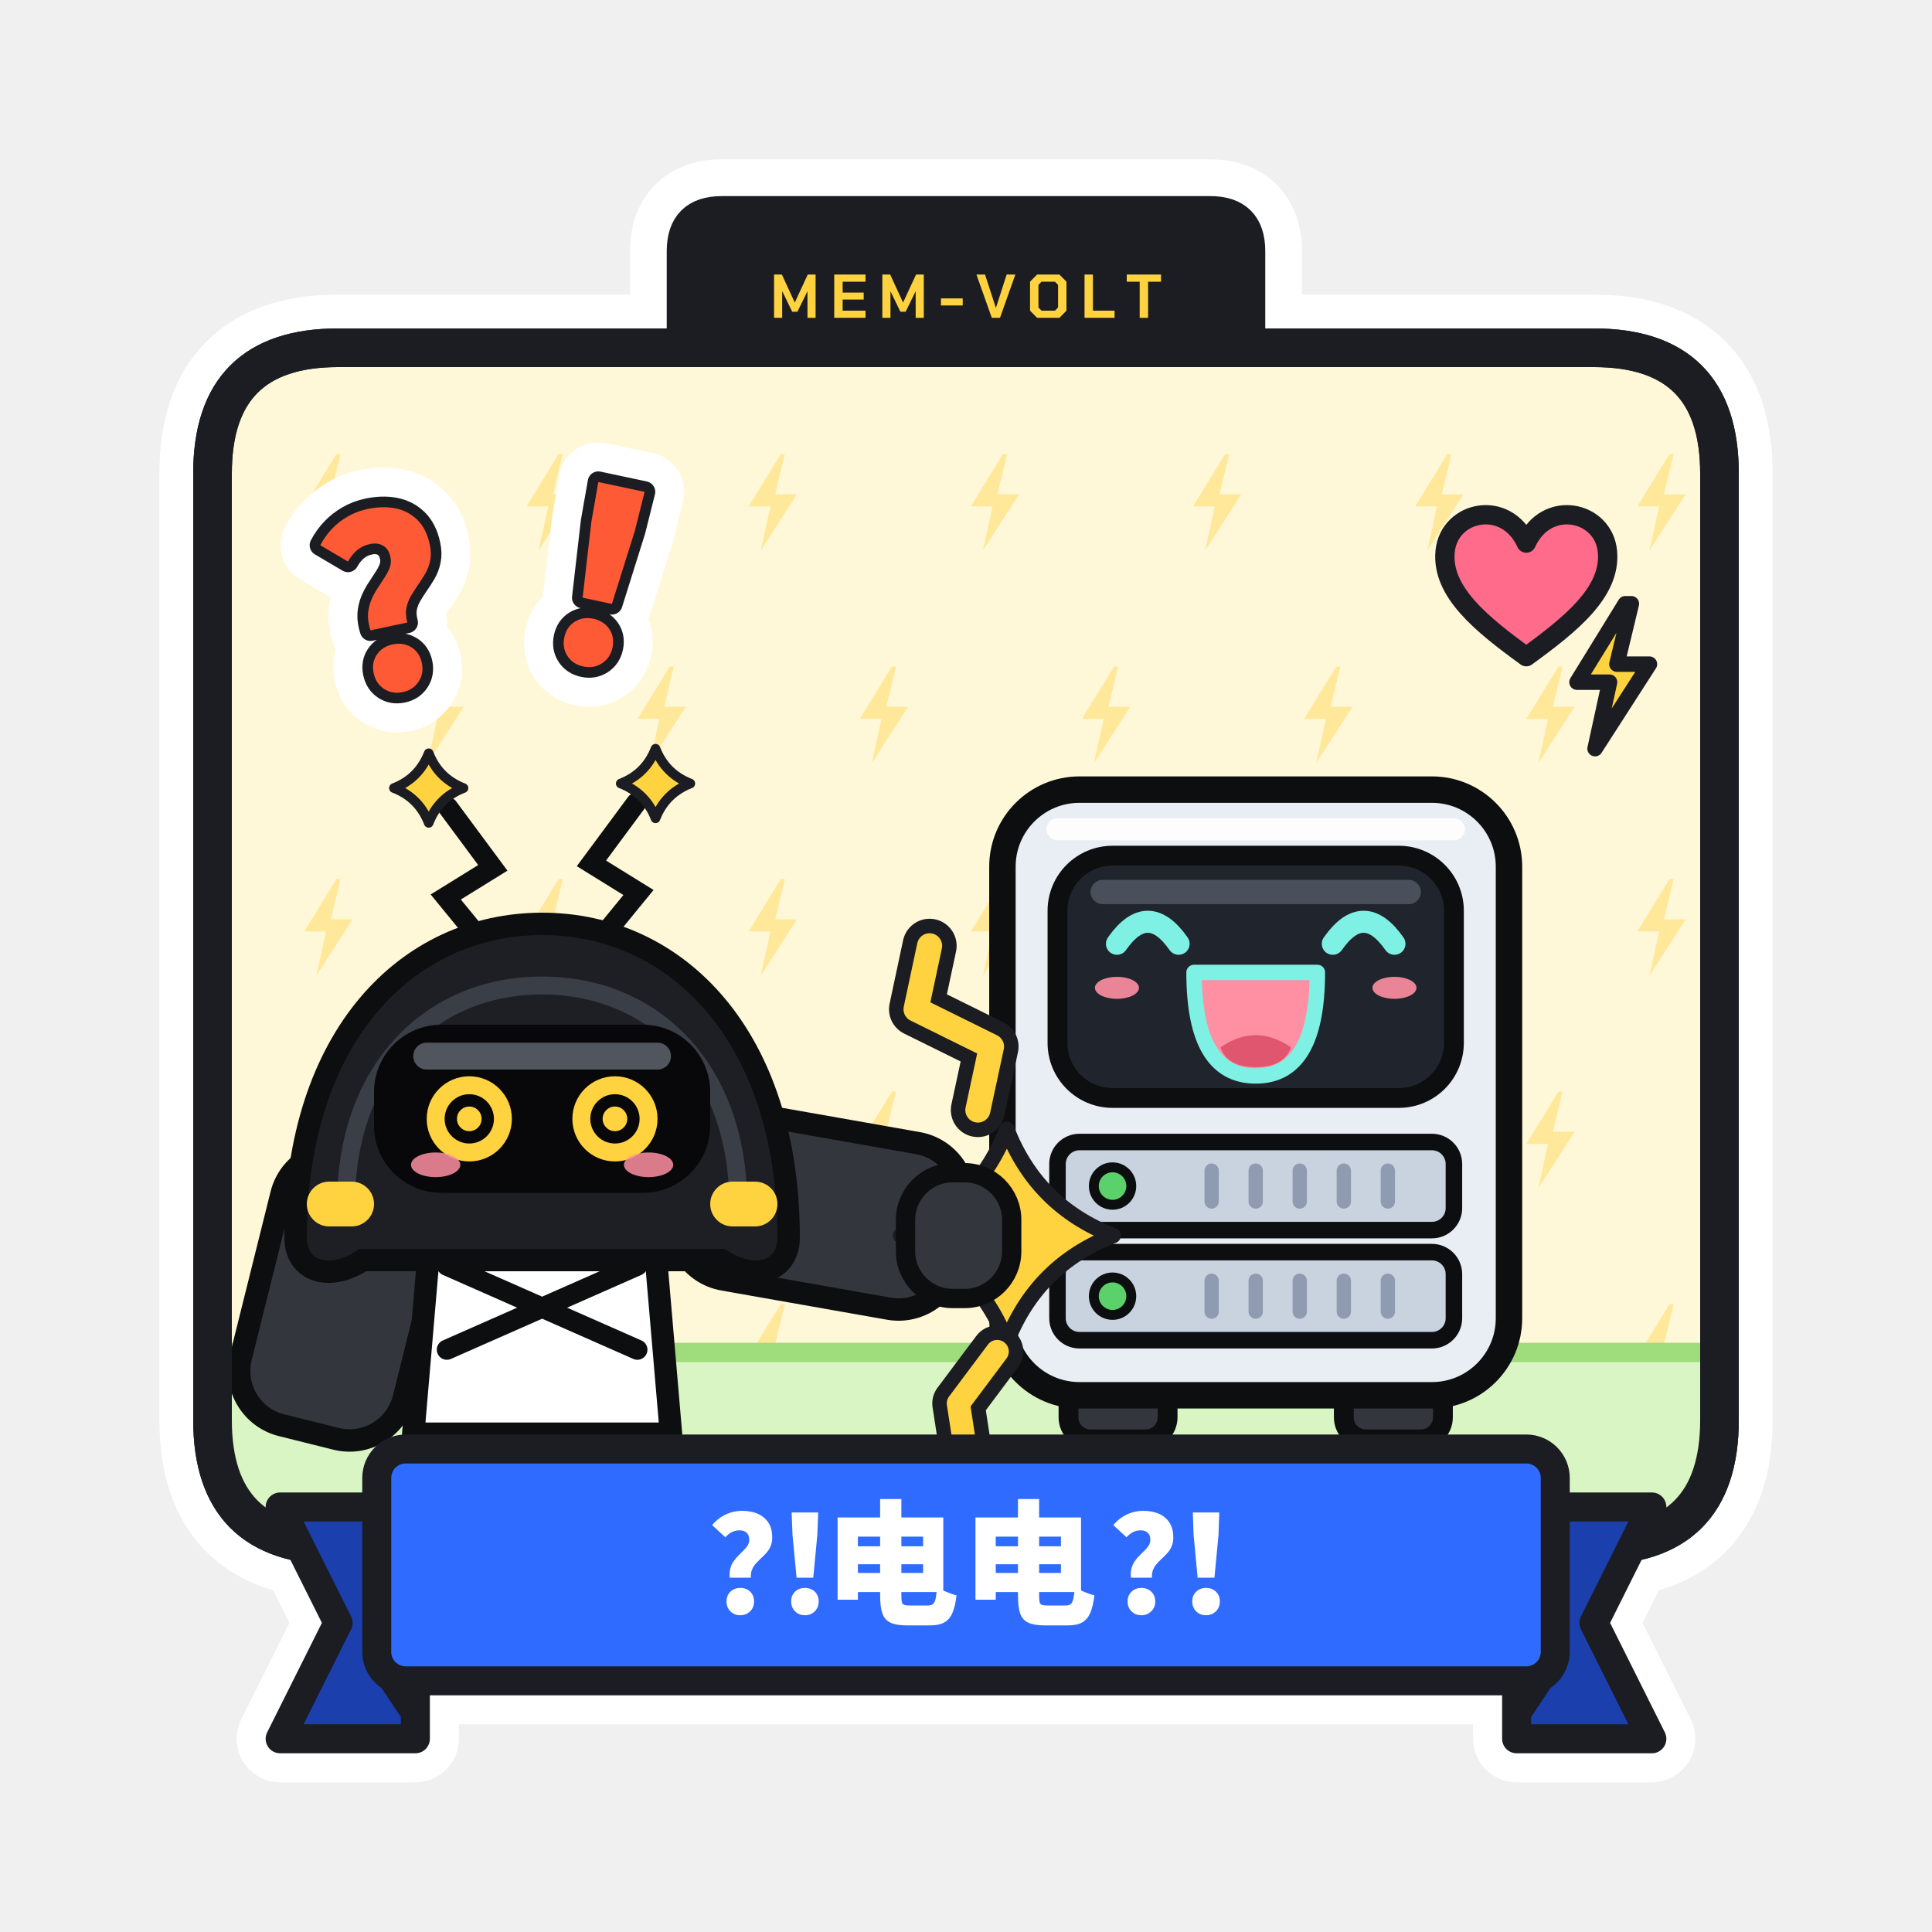
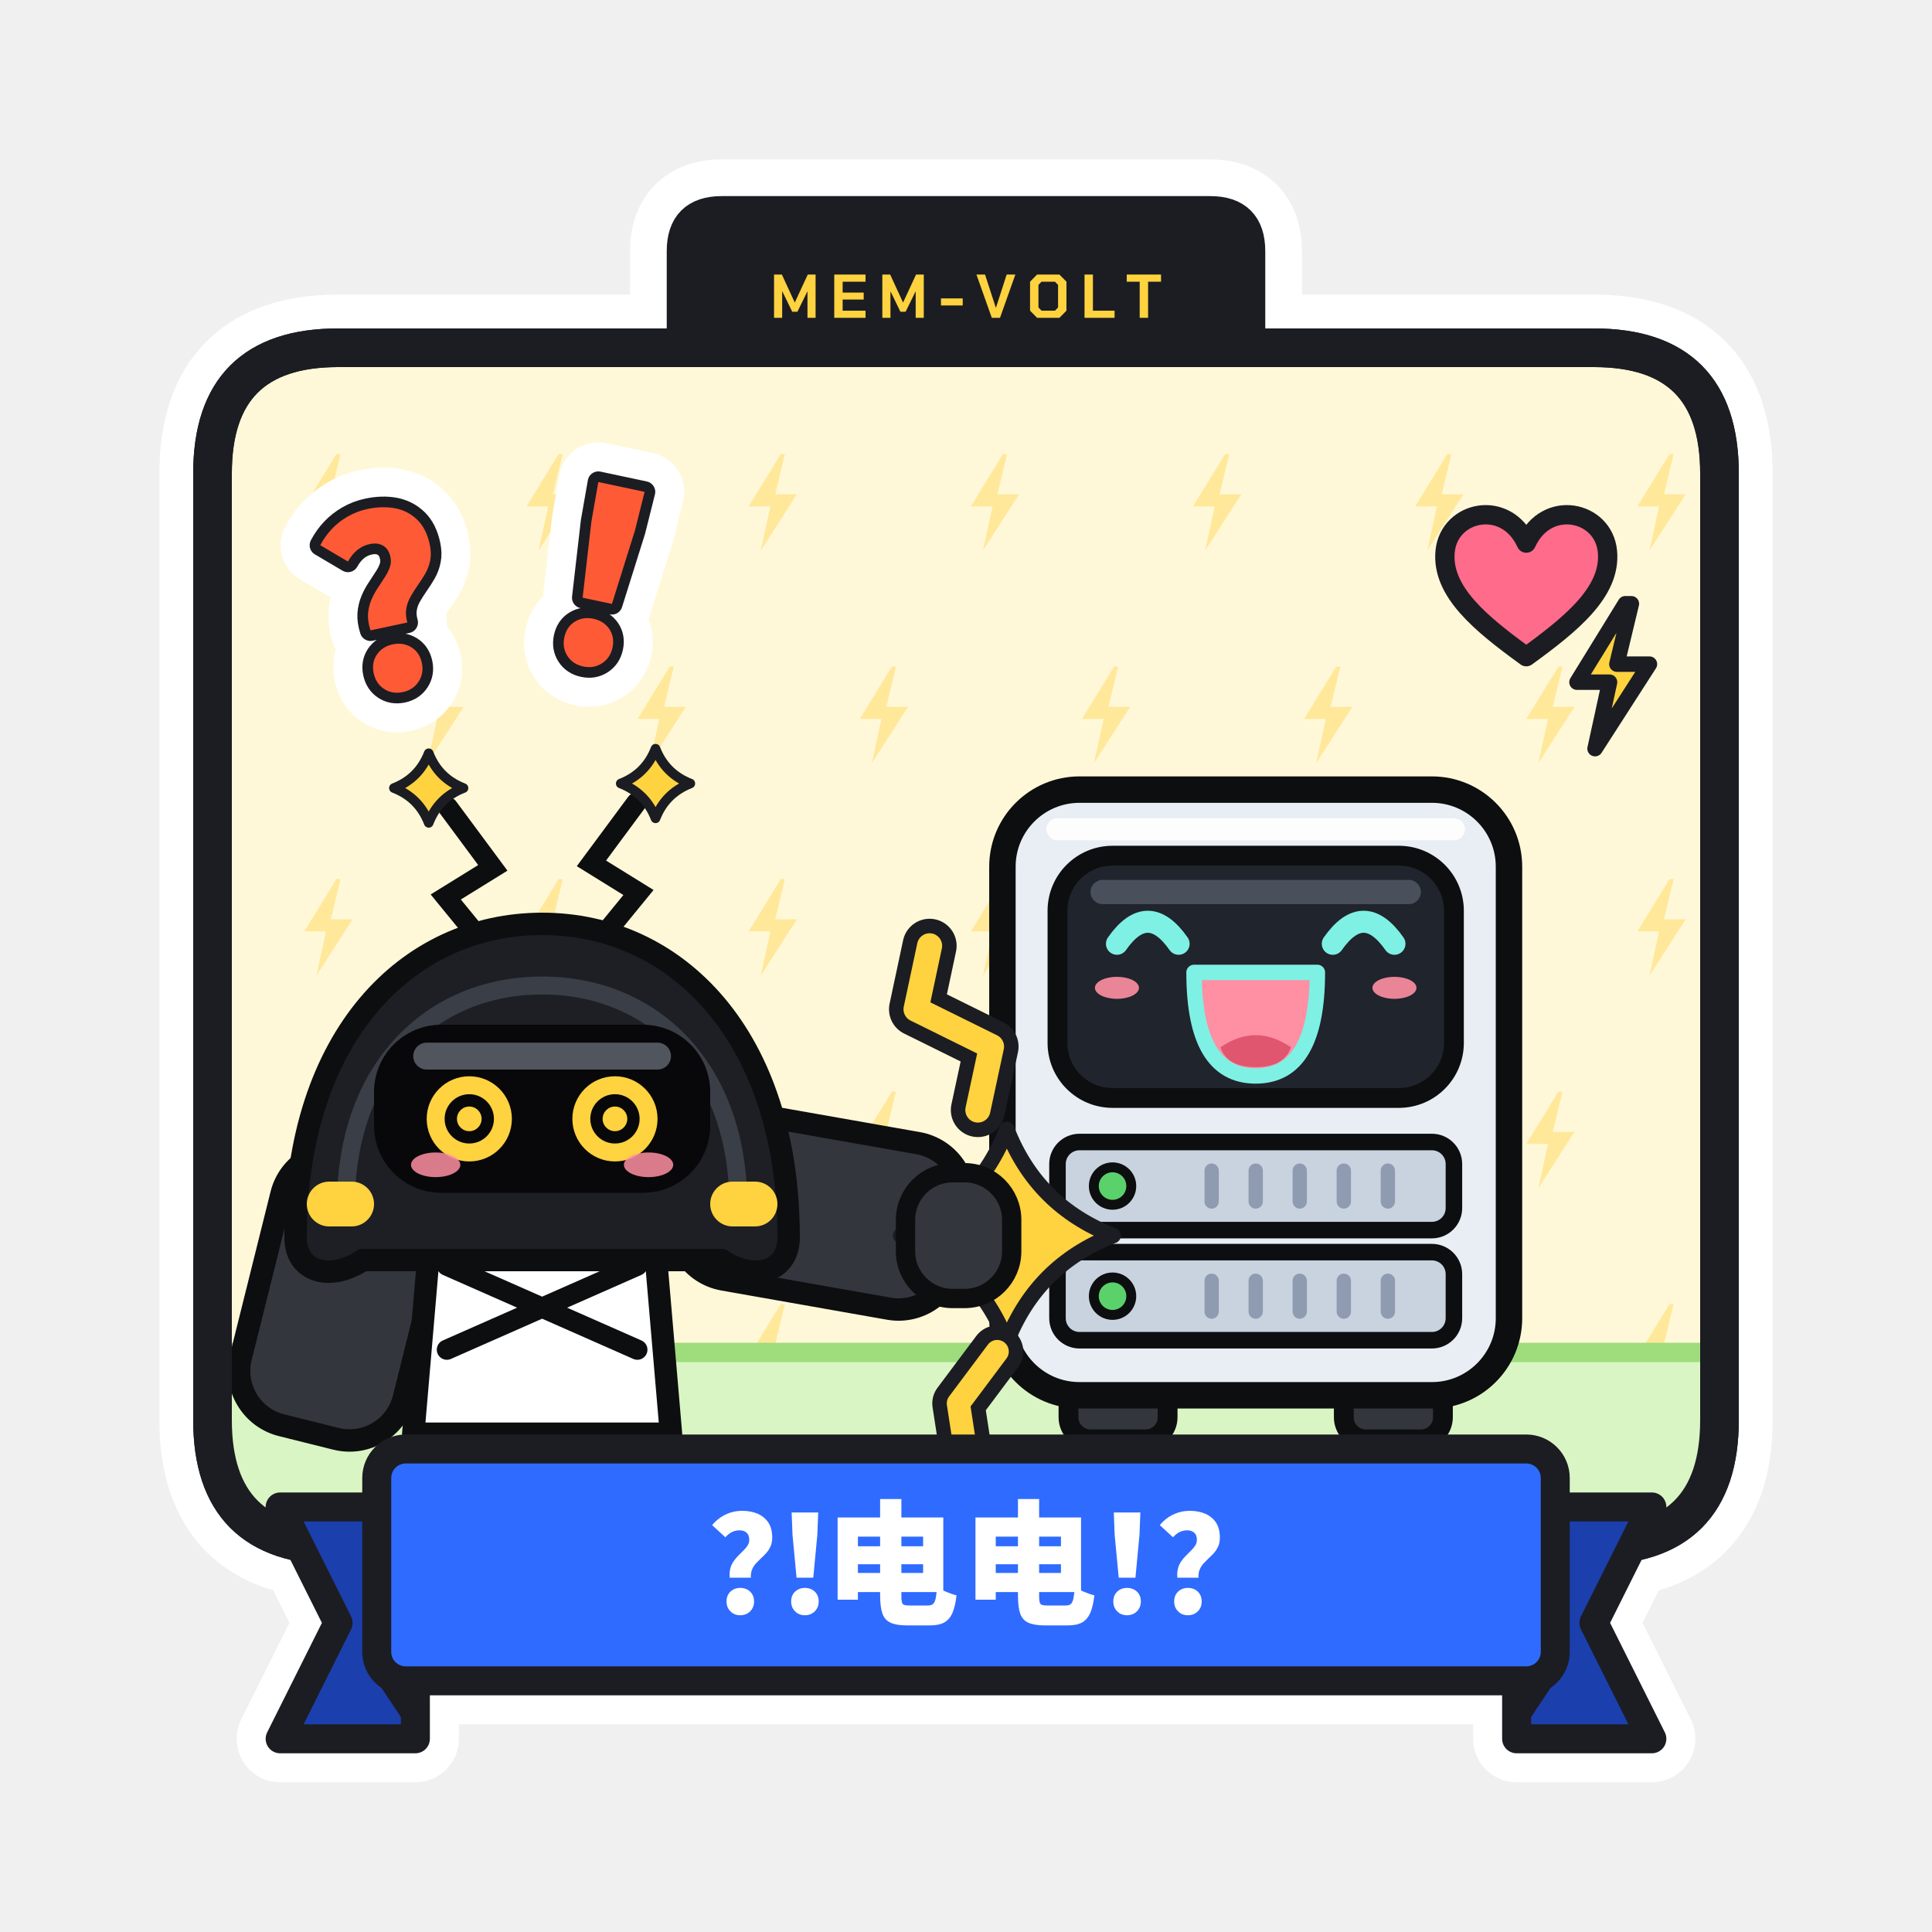
- <svg xmlns="http://www.w3.org/2000/svg" viewBox="0 0 200 200" width="200" height="200" role="img" aria-label="？！电电？！">
+ <svg xmlns="http://www.w3.org/2000/svg" viewBox="0 0 200 200" width="200" height="200" role="img" aria-label="?!电电!?">
  <path d="M22 49Q22 36 35 36L165 36Q178 36 178 49L178 147Q178 160 165 160L35 160Q22 160 22 147Z" fill="#ffffff" stroke="#ffffff" stroke-width="11" stroke-linejoin="round" />
  <path d="M43 156L29 156L35 168L29 180L43 180Z" fill="#ffffff" stroke="#ffffff" stroke-width="9" stroke-linejoin="round" />
  <path d="M157 156L171 156L165 168L171 180L157 180Z" fill="#ffffff" stroke="#ffffff" stroke-width="9" stroke-linejoin="round" />
  <path d="M42 150H158A3 3 0 0 1 161 153V171A3 3 0 0 1 158 174H42A3 3 0 0 1 39 171V153A3 3 0 0 1 42 150Z" fill="#ffffff" stroke="#ffffff" stroke-width="9" stroke-linejoin="round" />
  <path d="M70.72 26Q70.72 22 74.72 22L125.28 22Q129.28 22 129.28 26L129.28 36Q129.28 40 125.28 40L74.72 40Q70.72 40 70.72 36Z" fill="#ffffff" stroke="#ffffff" stroke-width="11" stroke-linejoin="round" />
  <path d="M70.72 26Q70.72 22 74.72 22L125.28 22Q129.28 22 129.28 26L129.28 36Q129.28 40 125.28 40L74.72 40Q70.72 40 70.72 36Z" fill="#1b1d22" stroke="#1b1d22" stroke-width="3.4" stroke-linejoin="round" />
  <path d="M22 49Q22 36 35 36L165 36Q178 36 178 49L178 147Q178 160 165 160L35 160Q22 160 22 147Z" fill="#fff8d8" stroke="#1b1d22" stroke-width="4" stroke-linejoin="round" />
  <defs>
    <clipPath id="volt-in">
      <path d="M22 49Q22 36 35 36L165 36Q178 36 178 49L178 147Q178 160 165 160L35 160Q22 160 22 147Z" />
    </clipPath>
  </defs>
  <g clip-path="url(#volt-in)">
    <path d="M34.83 47L31.5 52.42L33.75 52.42L32.75 57L36.5 51.17L34.25 51.17L35.25 47Z" fill="#ffe89a" />
    <path d="M57.83 47L54.5 52.42L56.75 52.42L55.75 57L59.5 51.17L57.25 51.17L58.25 47Z" fill="#ffe89a" />
    <path d="M80.83 47L77.5 52.42L79.75 52.42L78.75 57L82.5 51.17L80.25 51.17L81.25 47Z" fill="#ffe89a" />
    <path d="M103.83 47L100.5 52.42L102.75 52.42L101.75 57L105.5 51.17L103.25 51.17L104.25 47Z" fill="#ffe89a" />
    <path d="M126.83 47L123.5 52.42L125.75 52.42L124.75 57L128.5 51.17L126.25 51.17L127.25 47Z" fill="#ffe89a" />
    <path d="M149.83 47L146.5 52.42L148.75 52.42L147.75 57L151.5 51.17L149.25 51.17L150.25 47Z" fill="#ffe89a" />
    <path d="M172.83 47L169.5 52.42L171.75 52.42L170.75 57L174.5 51.17L172.25 51.17L173.25 47Z" fill="#ffe89a" />
    <path d="M46.33 69L43 74.42L45.25 74.42L44.25 79L48 73.17L45.75 73.17L46.75 69Z" fill="#ffe89a" />
    <path d="M69.33 69L66 74.42L68.25 74.42L67.25 79L71 73.17L68.75 73.17L69.75 69Z" fill="#ffe89a" />
    <path d="M92.33 69L89 74.42L91.25 74.42L90.25 79L94 73.17L91.75 73.17L92.75 69Z" fill="#ffe89a" />
    <path d="M115.33 69L112 74.42L114.25 74.42L113.25 79L117 73.17L114.75 73.17L115.75 69Z" fill="#ffe89a" />
    <path d="M138.33 69L135 74.42L137.25 74.42L136.25 79L140 73.17L137.75 73.17L138.75 69Z" fill="#ffe89a" />
    <path d="M161.33 69L158 74.42L160.25 74.42L159.25 79L163 73.17L160.75 73.17L161.75 69Z" fill="#ffe89a" />
    <path d="M184.33 69L181 74.42L183.25 74.42L182.25 79L186 73.17L183.75 73.17L184.75 69Z" fill="#ffe89a" />
    <path d="M34.83 91L31.5 96.42L33.75 96.42L32.75 101L36.5 95.17L34.25 95.17L35.25 91Z" fill="#ffe89a" />
    <path d="M57.83 91L54.5 96.42L56.75 96.42L55.75 101L59.5 95.17L57.25 95.17L58.25 91Z" fill="#ffe89a" />
    <path d="M80.83 91L77.5 96.42L79.75 96.42L78.75 101L82.5 95.17L80.25 95.17L81.25 91Z" fill="#ffe89a" />
    <path d="M103.83 91L100.5 96.42L102.75 96.42L101.75 101L105.5 95.17L103.25 95.17L104.25 91Z" fill="#ffe89a" />
    <path d="M126.83 91L123.5 96.42L125.75 96.42L124.75 101L128.5 95.17L126.25 95.17L127.25 91Z" fill="#ffe89a" />
    <path d="M149.83 91L146.5 96.42L148.75 96.42L147.75 101L151.5 95.17L149.25 95.17L150.25 91Z" fill="#ffe89a" />
    <path d="M172.83 91L169.5 96.42L171.75 96.42L170.75 101L174.5 95.17L172.25 95.17L173.25 91Z" fill="#ffe89a" />
    <path d="M46.33 113L43 118.42L45.25 118.42L44.25 123L48 117.17L45.75 117.17L46.75 113Z" fill="#ffe89a" />
    <path d="M69.33 113L66 118.42L68.25 118.42L67.25 123L71 117.17L68.75 117.17L69.75 113Z" fill="#ffe89a" />
    <path d="M92.33 113L89 118.42L91.25 118.42L90.25 123L94 117.17L91.75 117.17L92.75 113Z" fill="#ffe89a" />
    <path d="M115.33 113L112 118.42L114.25 118.42L113.25 123L117 117.17L114.75 117.17L115.75 113Z" fill="#ffe89a" />
    <path d="M138.33 113L135 118.42L137.25 118.42L136.25 123L140 117.17L137.75 117.17L138.75 113Z" fill="#ffe89a" />
    <path d="M161.33 113L158 118.42L160.25 118.42L159.25 123L163 117.17L160.75 117.17L161.75 113Z" fill="#ffe89a" />
    <path d="M184.33 113L181 118.42L183.25 118.42L182.25 123L186 117.17L183.75 117.17L184.75 113Z" fill="#ffe89a" />
    <path d="M34.83 135L31.5 140.42L33.75 140.42L32.75 145L36.5 139.17L34.25 139.17L35.25 135Z" fill="#ffe89a" />
    <path d="M57.83 135L54.5 140.42L56.75 140.42L55.75 145L59.5 139.17L57.25 139.17L58.25 135Z" fill="#ffe89a" />
    <path d="M80.83 135L77.5 140.42L79.75 140.42L78.75 145L82.5 139.17L80.25 139.17L81.25 135Z" fill="#ffe89a" />
    <path d="M103.83 135L100.5 140.42L102.75 140.42L101.75 145L105.5 139.17L103.25 139.17L104.25 135Z" fill="#ffe89a" />
    <path d="M126.83 135L123.5 140.42L125.75 140.42L124.75 145L128.5 139.17L126.25 139.17L127.25 135Z" fill="#ffe89a" />
    <path d="M149.83 135L146.5 140.42L148.75 140.42L147.75 145L151.5 139.17L149.25 139.17L150.25 135Z" fill="#ffe89a" />
    <path d="M172.83 135L169.5 140.42L171.75 140.42L170.75 145L174.5 139.17L172.25 139.17L173.25 135Z" fill="#ffe89a" />
    <rect x="22" y="140" width="156" height="22" fill="#d9f5c4" />
    <path d="M22 140 H178" stroke="#9edc7c" stroke-width="2" />
    <g transform="translate(102.63 80.6) scale(1.14)">
      <rect x="7" y="54" width="9" height="6" rx="2" fill="#33363d" stroke="#0d0e10" stroke-width="1.8" />
      <rect x="32" y="54" width="9" height="6" rx="2" fill="#33363d" stroke="#0d0e10" stroke-width="1.8" />
      <rect x="1" y="1" width="46" height="55" rx="7" fill="#e9eef5" stroke="#0d0e10" stroke-width="2.4" />
      <path d="M6 4.6 H42" stroke="#ffffff" stroke-width="2" stroke-linecap="round" opacity="0.9" />
      <rect x="6" y="7" width="36" height="22" rx="5" fill="#20242c" stroke="#0d0e10" stroke-width="1.8" />
      <rect x="9" y="9.2" width="30" height="2.2" rx="1.1" fill="#4a505b" />
      <g fill="none" stroke="#7ff0e4" stroke-width="2" stroke-linecap="round">
        <path d="M11.4 15 Q14.2 11 17 15" />
        <path d="M31 15 Q33.8 11 36.6 15" />
      </g>
      <ellipse cx="11.4" cy="19" rx="2" ry="1" fill="#ff8fa3" opacity="0.9" />
      <ellipse cx="36.6" cy="19" rx="2" ry="1" fill="#ff8fa3" opacity="0.9" />
      <path d="M18.4 17.6 H29.6 Q29.6 27 24 27 Q18.4 27 18.4 17.6 Z" fill="#ff8fa3" stroke="#7ff0e4" stroke-width="1.4" stroke-linejoin="round" />
      <path d="M20.8 24.4 Q24 22.2 27.2 24.4 Q26.6 26.2 24 26.2 Q21.4 26.2 20.8 24.4 Z" fill="#e0566f" />
      <rect x="6" y="33" width="36" height="8" rx="2" fill="#c9d3e0" stroke="#0d0e10" stroke-width="1.5" />
      <circle cx="11" cy="37" r="1.7" fill="#5bd16b" stroke="#0d0e10" stroke-width="0.9" />
      <path d="M20 35.6 V38.4 M24 35.6 V38.4 M28 35.6 V38.4 M32 35.6 V38.4 M36 35.6 V38.4" stroke="#8f9bb0" stroke-width="1.3" stroke-linecap="round" />
      <rect x="6" y="43" width="36" height="8" rx="2" fill="#c9d3e0" stroke="#0d0e10" stroke-width="1.5" />
      <circle cx="11" cy="47" r="1.7" fill="#5bd16b" stroke="#0d0e10" stroke-width="0.9" />
      <path d="M20 45.6 V48.4 M24 45.6 V48.4 M28 45.6 V48.4 M32 45.6 V48.4 M36 45.6 V48.4" stroke="#8f9bb0" stroke-width="1.3" stroke-linecap="round" />
    </g>
    <g transform="translate(19 81.72) scale(1.16)">
      <g fill="none" stroke="#0d0e10" stroke-width="1.8" stroke-linecap="round">
        <path d="M27 14 L23.4 9.6 L27.6 7 L23.6 1.6" />
        <path d="M37 13.6 L40.6 9.2 L36.4 6.6 L40.4 1.2" />
      </g>
      <g transform="rotate(14 16.5 36)">
        <rect x="9" y="33" width="15" height="25" rx="5" fill="#33363d" stroke="#0d0e10" stroke-width="2" />
      </g>
      <g transform="rotate(-80 47.5 36)">
        <rect x="40" y="33" width="15" height="25" rx="5" fill="#33363d" stroke="#0d0e10" stroke-width="2" />
      </g>
      <path d="M22 40 L42 40 L43.5 57.5 L20.5 57.5 Z" fill="#fff" stroke="#0d0e10" stroke-width="2" stroke-linejoin="round" />
      <path d="M23.5 42.5 L40.5 50 M40.5 42.5 L23.5 50" stroke="#0d0e10" stroke-width="1.8" stroke-linecap="round" />
      <path d="M10 40 C10 22 20 12 32 12 C44 12 54 22 54 40 C54 43 51 44 48 42 L16 42 C13 44 10 43 10 40 Z" fill="#1d1f24" stroke="#0d0e10" stroke-width="2" />
      <path d="M14.5 37 C14.5 25 22 17.5 32 17.5 C42 17.5 49.5 25 49.5 37" fill="none" stroke="#3a3e46" stroke-width="1.6" />
      <rect x="17" y="21" width="30" height="15" rx="6" fill="#08080a" />
      <rect x="20.5" y="22.6" width="23" height="2.4" rx="1.2" fill="#50555e" />
      <circle cx="25.5" cy="29.4" r="3" fill="none" stroke="#ffd23f" stroke-width="1.6" />
      <circle cx="25.5" cy="29.4" r="1.1" fill="#ffd23f" />
      <circle cx="38.5" cy="29.4" r="3" fill="none" stroke="#ffd23f" stroke-width="1.6" />
      <circle cx="38.5" cy="29.4" r="1.1" fill="#ffd23f" />
      <ellipse cx="22.5" cy="33.5" rx="2.2" ry="1.1" fill="#ff8fa3" opacity="0.85" />
      <ellipse cx="41.5" cy="33.5" rx="2.2" ry="1.1" fill="#ff8fa3" opacity="0.85" />
      <rect x="11" y="35" width="6" height="4" rx="2" fill="#ffd23f" />
      <rect x="47" y="35" width="6" height="4" rx="2" fill="#ffd23f" />
    </g>
    <path d="M104.23 116.91Q107.31 124.83 115.23 127.91Q107.31 130.99 104.23 138.91Q101.15 130.99 93.23 127.91Q101.15 124.83 104.23 116.91Z" fill="#ffd23f" stroke="#1b1d22" stroke-width="1.6" stroke-linejoin="round" />
    <rect x="93.74" y="121.4" width="10.99" height="13.02" rx="4.88" fill="#33363d" stroke="#0d0e10" stroke-width="2" />
    <path d="M101.23 114.91L102.64 108.34L94.83 104.48L96.23 97.91" fill="none" stroke="#1b1d22" stroke-width="5.6" stroke-linejoin="round" stroke-linecap="round" />
    <path d="M101.23 114.91L102.64 108.34L94.83 104.48L96.23 97.91" fill="none" stroke="#ffd23f" stroke-width="2.6" stroke-linejoin="round" stroke-linecap="round" />
    <path d="M103.23 139.91L99.21 145.28L100.23 151.91" fill="none" stroke="#1b1d22" stroke-width="5.4" stroke-linejoin="round" stroke-linecap="round" />
    <path d="M103.23 139.91L99.21 145.28L100.23 151.91" fill="none" stroke="#ffd23f" stroke-width="2.4" stroke-linejoin="round" stroke-linecap="round" />
    <path d="M44.38 77.98Q45.38 80.57 47.98 81.58Q45.38 82.58 44.38 85.18Q43.37 82.58 40.78 81.58Q43.37 80.57 44.38 77.98Z" fill="#ffd23f" stroke="#1b1d22" stroke-width="1" stroke-linejoin="round" />
    <path d="M67.86 77.51Q68.87 80.1 71.46 81.11Q68.87 82.12 67.86 84.71Q66.86 82.12 64.26 81.11Q66.86 80.1 67.86 77.51Z" fill="#ffd23f" stroke="#1b1d22" stroke-width="1" stroke-linejoin="round" />
    <path d="M158 67.98C153.38 64.62 149.18 61.26 149.6 57.06C150.02 52.86 155.9 51.6 158 56.22C160.1 51.6 165.98 52.86 166.4 57.06C166.82 61.26 162.62 64.62 158 67.98Z" fill="#ff6b8a" stroke="#1b1d22" stroke-width="2" stroke-linejoin="round" />
    <path d="M168.25 62.5L163.25 70.62L166.62 70.62L165.12 77.5L170.75 68.75L167.38 68.75L168.88 62.5Z" fill="#ffd23f" stroke="#1b1d22" stroke-width="1.6" stroke-linejoin="round" />
  </g>
  <path d="M22 49Q22 36 35 36L165 36Q178 36 178 49L178 147Q178 160 165 160L35 160Q22 160 22 147Z" fill="none" stroke="#1b1d22" stroke-width="4" stroke-linejoin="round" />
  <g transform="rotate(-12 48 70)">
    <path d="M39.55 63.35Q39.45 62.38 39.66 61.62Q39.88 60.88 40.29 60.29Q40.7 59.7 41.19 59.23Q41.67 58.75 42.12 58.3Q42.58 57.85 42.86 57.39Q43.15 56.92 43.15 56.35Q43.15 55.75 42.91 55.36Q42.67 54.98 42.27 54.79Q41.88 54.6 41.33 54.6Q39.88 54.6 38.75 55.9L36.3 53.65Q36.98 52.83 37.84 52.24Q38.7 51.65 39.71 51.33Q40.73 51 41.85 51Q43.42 51 44.67 51.52Q45.92 52.05 46.66 53.15Q47.4 54.25 47.4 55.95Q47.4 56.88 47.1 57.56Q46.8 58.25 46.33 58.77Q45.85 59.3 45.34 59.77Q44.83 60.25 44.38 60.75Q43.92 61.25 43.66 61.88Q43.4 62.5 43.45 63.35ZM41.5 70.3Q40.38 70.3 39.66 69.57Q38.95 68.85 38.95 67.75Q38.95 66.65 39.67 65.95Q40.4 65.25 41.5 65.25Q42.6 65.25 43.33 65.95Q44.05 66.65 44.05 67.75Q44.05 68.85 43.33 69.57Q42.6 70.3 41.5 70.3Z" fill="#ffffff" stroke="#ffffff" stroke-width="8.2" stroke-linejoin="round" />
    <path d="M39.55 63.35Q39.45 62.38 39.66 61.62Q39.88 60.88 40.29 60.29Q40.7 59.7 41.19 59.23Q41.67 58.75 42.12 58.3Q42.58 57.85 42.86 57.39Q43.15 56.92 43.15 56.35Q43.15 55.75 42.91 55.36Q42.67 54.98 42.27 54.79Q41.88 54.6 41.33 54.6Q39.88 54.6 38.75 55.9L36.3 53.65Q36.98 52.83 37.84 52.24Q38.7 51.65 39.71 51.33Q40.73 51 41.85 51Q43.42 51 44.67 51.52Q45.92 52.05 46.66 53.15Q47.4 54.25 47.4 55.95Q47.4 56.88 47.1 57.56Q46.8 58.25 46.33 58.77Q45.85 59.3 45.34 59.77Q44.83 60.25 44.38 60.75Q43.92 61.25 43.66 61.88Q43.4 62.5 43.45 63.35ZM41.5 70.3Q40.38 70.3 39.66 69.57Q38.95 68.85 38.95 67.75Q38.95 66.65 39.67 65.95Q40.4 65.25 41.5 65.25Q42.6 65.25 43.33 65.95Q44.05 66.65 44.05 67.75Q44.05 68.85 43.33 69.57Q42.6 70.3 41.5 70.3Z" fill="#ff5a36" stroke="#1b1d22" stroke-width="2.2" stroke-linejoin="round" paint-order="stroke" />
  </g>
  <g transform="rotate(12 66.56 70)">
    <path d="M58.76 63.35 58.01 55.45 57.86 51.3H62.76L62.61 55.45L61.86 63.35ZM60.31 70.3Q59.19 70.3 58.47 69.57Q57.76 68.85 57.76 67.75Q57.76 66.65 58.48 65.95Q59.21 65.25 60.31 65.25Q61.41 65.25 62.14 65.95Q62.86 66.65 62.86 67.75Q62.86 68.85 62.14 69.57Q61.41 70.3 60.31 70.3Z" fill="#ffffff" stroke="#ffffff" stroke-width="8.2" stroke-linejoin="round" />
    <path d="M58.76 63.35 58.01 55.45 57.86 51.3H62.76L62.61 55.45L61.86 63.35ZM60.31 70.3Q59.19 70.3 58.47 69.57Q57.76 68.85 57.76 67.75Q57.76 66.65 58.48 65.95Q59.21 65.25 60.31 65.25Q61.41 65.25 62.14 65.95Q62.86 66.65 62.86 67.75Q62.86 68.85 62.14 69.57Q61.41 70.3 60.31 70.3Z" fill="#ff5a36" stroke="#1b1d22" stroke-width="2.2" stroke-linejoin="round" paint-order="stroke" />
  </g>
  <rect x="74.72" y="24.6" width="50.56" height="12.4" rx="3" fill="#1b1d22" />
  <path d="M80.13 28.42H80.94L82.27 31.31H82.28L83.62 28.42H84.43V32.9H83.59V30.17H83.58L82.55 32.27H82.01L80.99 30.17H80.97V32.9H80.13ZM86.36 28.42H89.6V29.16H87.23V30.29H89.41V31.01H87.23V32.16H89.6V32.9H86.36ZM91.34 28.42H92.15L93.48 31.31H93.49L94.83 28.42H95.63V32.9H94.79V30.17H94.78L93.75 32.27H93.21L92.19 30.17H92.18V32.9H91.34ZM97.41 30.89H99.66V31.62H97.41ZM101.08 28.42H101.97L103.09 31.86H103.1L104.21 28.42H105.11L103.52 32.9H102.67ZM106.63 32.16V29.16L107.36 28.42H109.67L110.4 29.16V32.16L109.67 32.9H107.36ZM109.21 32.16 109.53 31.83V29.49L109.21 29.16H107.82L107.5 29.49V31.83L107.82 32.16ZM112.27 28.42H113.14V32.16H115.38V32.9H112.27ZM117.98 29.16H116.64V28.42H120.19V29.16H118.85V32.9H117.98Z" fill="#ffd23f" />
  <path d="M43 156L29 156L35 168L29 180L43 180Z" fill="#1c3fae" stroke="#1b1d22" stroke-width="3" stroke-linejoin="round" />
  <path d="M157 156L171 156L165 168L171 180L157 180Z" fill="#1c3fae" stroke="#1b1d22" stroke-width="3" stroke-linejoin="round" />
  <path d="M39 174L43 180L43 174Z" fill="#1b1d22" />
  <path d="M161 174L157 180L157 174Z" fill="#1b1d22" />
  <path d="M42 150H158A3 3 0 0 1 161 153V171A3 3 0 0 1 158 174H42A3 3 0 0 1 39 171V153A3 3 0 0 1 42 150Z" fill="#2f6bff" stroke="#1b1d22" stroke-width="3" stroke-linejoin="round" />
  <path d="M75.54 163.32Q75.49 162.77 75.61 162.35Q75.72 161.93 75.96 161.6Q76.19 161.27 76.46 161.01Q76.73 160.74 76.98 160.49Q77.24 160.24 77.4 159.98Q77.56 159.72 77.56 159.4Q77.56 159.06 77.43 158.84Q77.29 158.63 77.07 158.52Q76.84 158.42 76.54 158.42Q75.72 158.42 75.09 159.14L73.72 157.88Q74.1 157.42 74.58 157.09Q75.07 156.76 75.63 156.58Q76.2 156.4 76.83 156.4Q77.71 156.4 78.41 156.69Q79.11 156.99 79.53 157.6Q79.94 158.22 79.94 159.17Q79.94 159.69 79.77 160.07Q79.6 160.46 79.34 160.75Q79.07 161.05 78.78 161.31Q78.5 161.58 78.24 161.86Q77.99 162.14 77.85 162.49Q77.7 162.84 77.73 163.32ZM76.63 167.21Q76 167.21 75.61 166.8Q75.21 166.4 75.21 165.78Q75.21 165.16 75.61 164.77Q76.02 164.38 76.63 164.38Q77.25 164.38 77.66 164.77Q78.06 165.16 78.06 165.78Q78.06 166.4 77.66 166.8Q77.25 167.21 76.63 167.21Z" fill="#ffffff" />
  <path d="M82.46 163.32 82.04 158.89 81.95 156.57H84.7L84.61 158.89L84.19 163.32ZM83.33 167.21Q82.7 167.21 82.3 166.8Q81.9 166.4 81.9 165.78Q81.9 165.16 82.3 164.77Q82.71 164.38 83.33 164.38Q83.94 164.38 84.35 164.77Q84.75 165.16 84.75 165.78Q84.75 166.4 84.35 166.8Q83.94 167.21 83.33 167.21Z" fill="#ffffff" />
  <path d="M87.65 160.07H96.74V161.93H87.65ZM91.11 155.18H93.31V165.16Q93.31 165.63 93.36 165.84Q93.41 166.06 93.58 166.13Q93.76 166.2 94.12 166.2Q94.22 166.2 94.41 166.2Q94.61 166.2 94.86 166.2Q95.1 166.2 95.34 166.2Q95.58 166.2 95.77 166.2Q95.97 166.2 96.05 166.2Q96.4 166.2 96.58 166.05Q96.77 165.89 96.86 165.47Q96.95 165.05 97 164.28Q97.38 164.55 97.97 164.79Q98.56 165.04 99.02 165.15Q98.89 166.27 98.6 166.96Q98.31 167.64 97.76 167.95Q97.21 168.26 96.29 168.26Q96.14 168.26 95.89 168.26Q95.65 168.26 95.35 168.26Q95.06 168.26 94.76 168.26Q94.47 168.26 94.23 168.26Q93.99 168.26 93.85 168.26Q92.79 168.26 92.19 167.98Q91.59 167.71 91.35 167.04Q91.11 166.37 91.11 165.15ZM88.03 157.09H97.65V164.81H88.03V162.83H95.56V159.07H88.03ZM86.71 157.09H88.81V165.6H86.71Z" fill="#ffffff" />
  <path d="M101.92 160.07H111V161.93H101.92ZM105.38 155.18H107.57V165.16Q107.57 165.63 107.62 165.84Q107.67 166.06 107.85 166.13Q108.02 166.2 108.39 166.2Q108.48 166.2 108.68 166.2Q108.88 166.2 109.12 166.2Q109.37 166.2 109.6 166.2Q109.84 166.2 110.04 166.2Q110.23 166.2 110.32 166.2Q110.67 166.2 110.85 166.05Q111.03 165.89 111.12 165.47Q111.21 165.05 111.27 164.28Q111.65 164.55 112.24 164.79Q112.82 165.04 113.29 165.15Q113.16 166.27 112.87 166.96Q112.57 167.64 112.03 167.95Q111.48 168.26 110.56 168.26Q110.4 168.26 110.16 168.26Q109.91 168.26 109.62 168.26Q109.32 168.26 109.03 168.26Q108.74 168.26 108.5 168.26Q108.26 168.26 108.12 168.26Q107.06 168.26 106.45 167.98Q105.85 167.71 105.61 167.04Q105.38 166.37 105.38 165.15ZM102.3 157.09H111.91V164.81H102.3V162.83H109.83V159.07H102.3ZM100.98 157.09H103.08V165.6H100.98Z" fill="#ffffff" />
-   <path d="M117.07 163.32Q117.01 162.77 117.13 162.35Q117.25 161.93 117.48 161.6Q117.71 161.27 117.98 161.01Q118.26 160.74 118.51 160.49Q118.76 160.24 118.92 159.98Q119.08 159.72 119.08 159.4Q119.08 159.06 118.95 158.84Q118.82 158.63 118.59 158.52Q118.37 158.42 118.06 158.42Q117.25 158.42 116.62 159.14L115.25 157.88Q115.62 157.42 116.11 157.09Q116.59 156.76 117.16 156.58Q117.72 156.4 118.35 156.4Q119.24 156.4 119.94 156.69Q120.64 156.99 121.05 157.6Q121.46 158.22 121.46 159.17Q121.46 159.69 121.29 160.07Q121.13 160.46 120.86 160.75Q120.59 161.05 120.31 161.31Q120.02 161.58 119.77 161.86Q119.52 162.14 119.37 162.49Q119.22 162.84 119.25 163.32ZM118.16 167.21Q117.53 167.21 117.13 166.8Q116.73 166.4 116.73 165.78Q116.73 165.16 117.14 164.77Q117.54 164.38 118.16 164.38Q118.77 164.38 119.18 164.77Q119.59 165.16 119.59 165.78Q119.59 166.4 119.18 166.8Q118.77 167.21 118.16 167.21Z" fill="#ffffff" />
-   <path d="M123.98 163.32 123.56 158.89 123.48 156.57H126.22L126.14 158.89L125.72 163.32ZM124.85 167.21Q124.22 167.21 123.82 166.8Q123.42 166.4 123.42 165.78Q123.42 165.16 123.83 164.77Q124.23 164.38 124.85 164.38Q125.47 164.38 125.87 164.77Q126.28 165.16 126.28 165.78Q126.28 166.4 125.87 166.8Q125.47 167.21 124.85 167.21Z" fill="#ffffff" />
+   <path d="M115.81 163.32 115.39 158.89 115.3 156.57H118.05L117.96 158.89L117.54 163.32ZM116.67 167.21Q116.04 167.21 115.65 166.8Q115.25 166.4 115.25 165.78Q115.25 165.16 115.65 164.77Q116.06 164.38 116.67 164.38Q117.29 164.38 117.7 164.77Q118.1 165.16 118.1 165.78Q118.1 166.4 117.7 166.8Q117.29 167.21 116.67 167.21Z" fill="#ffffff" />
+   <path d="M121.88 163.32Q121.83 162.77 121.95 162.35Q122.06 161.93 122.3 161.6Q122.53 161.27 122.8 161.01Q123.07 160.74 123.32 160.49Q123.58 160.24 123.74 159.98Q123.9 159.72 123.9 159.4Q123.9 159.06 123.77 158.84Q123.63 158.63 123.41 158.52Q123.18 158.42 122.88 158.42Q122.06 158.42 121.43 159.14L120.06 157.88Q120.44 157.42 120.92 157.09Q121.41 156.76 121.97 156.58Q122.54 156.4 123.17 156.4Q124.05 156.4 124.75 156.69Q125.45 156.99 125.87 157.6Q126.28 158.22 126.28 159.17Q126.28 159.69 126.11 160.07Q125.94 160.46 125.68 160.75Q125.41 161.05 125.12 161.31Q124.84 161.58 124.58 161.86Q124.33 162.14 124.19 162.49Q124.04 162.84 124.07 163.32ZM122.97 167.21Q122.34 167.21 121.95 166.8Q121.55 166.4 121.55 165.78Q121.55 165.16 121.95 164.77Q122.36 164.38 122.97 164.38Q123.59 164.38 124 164.77Q124.4 165.16 124.4 165.78Q124.4 166.4 124 166.8Q123.59 167.21 122.97 167.21Z" fill="#ffffff" />
</svg>
